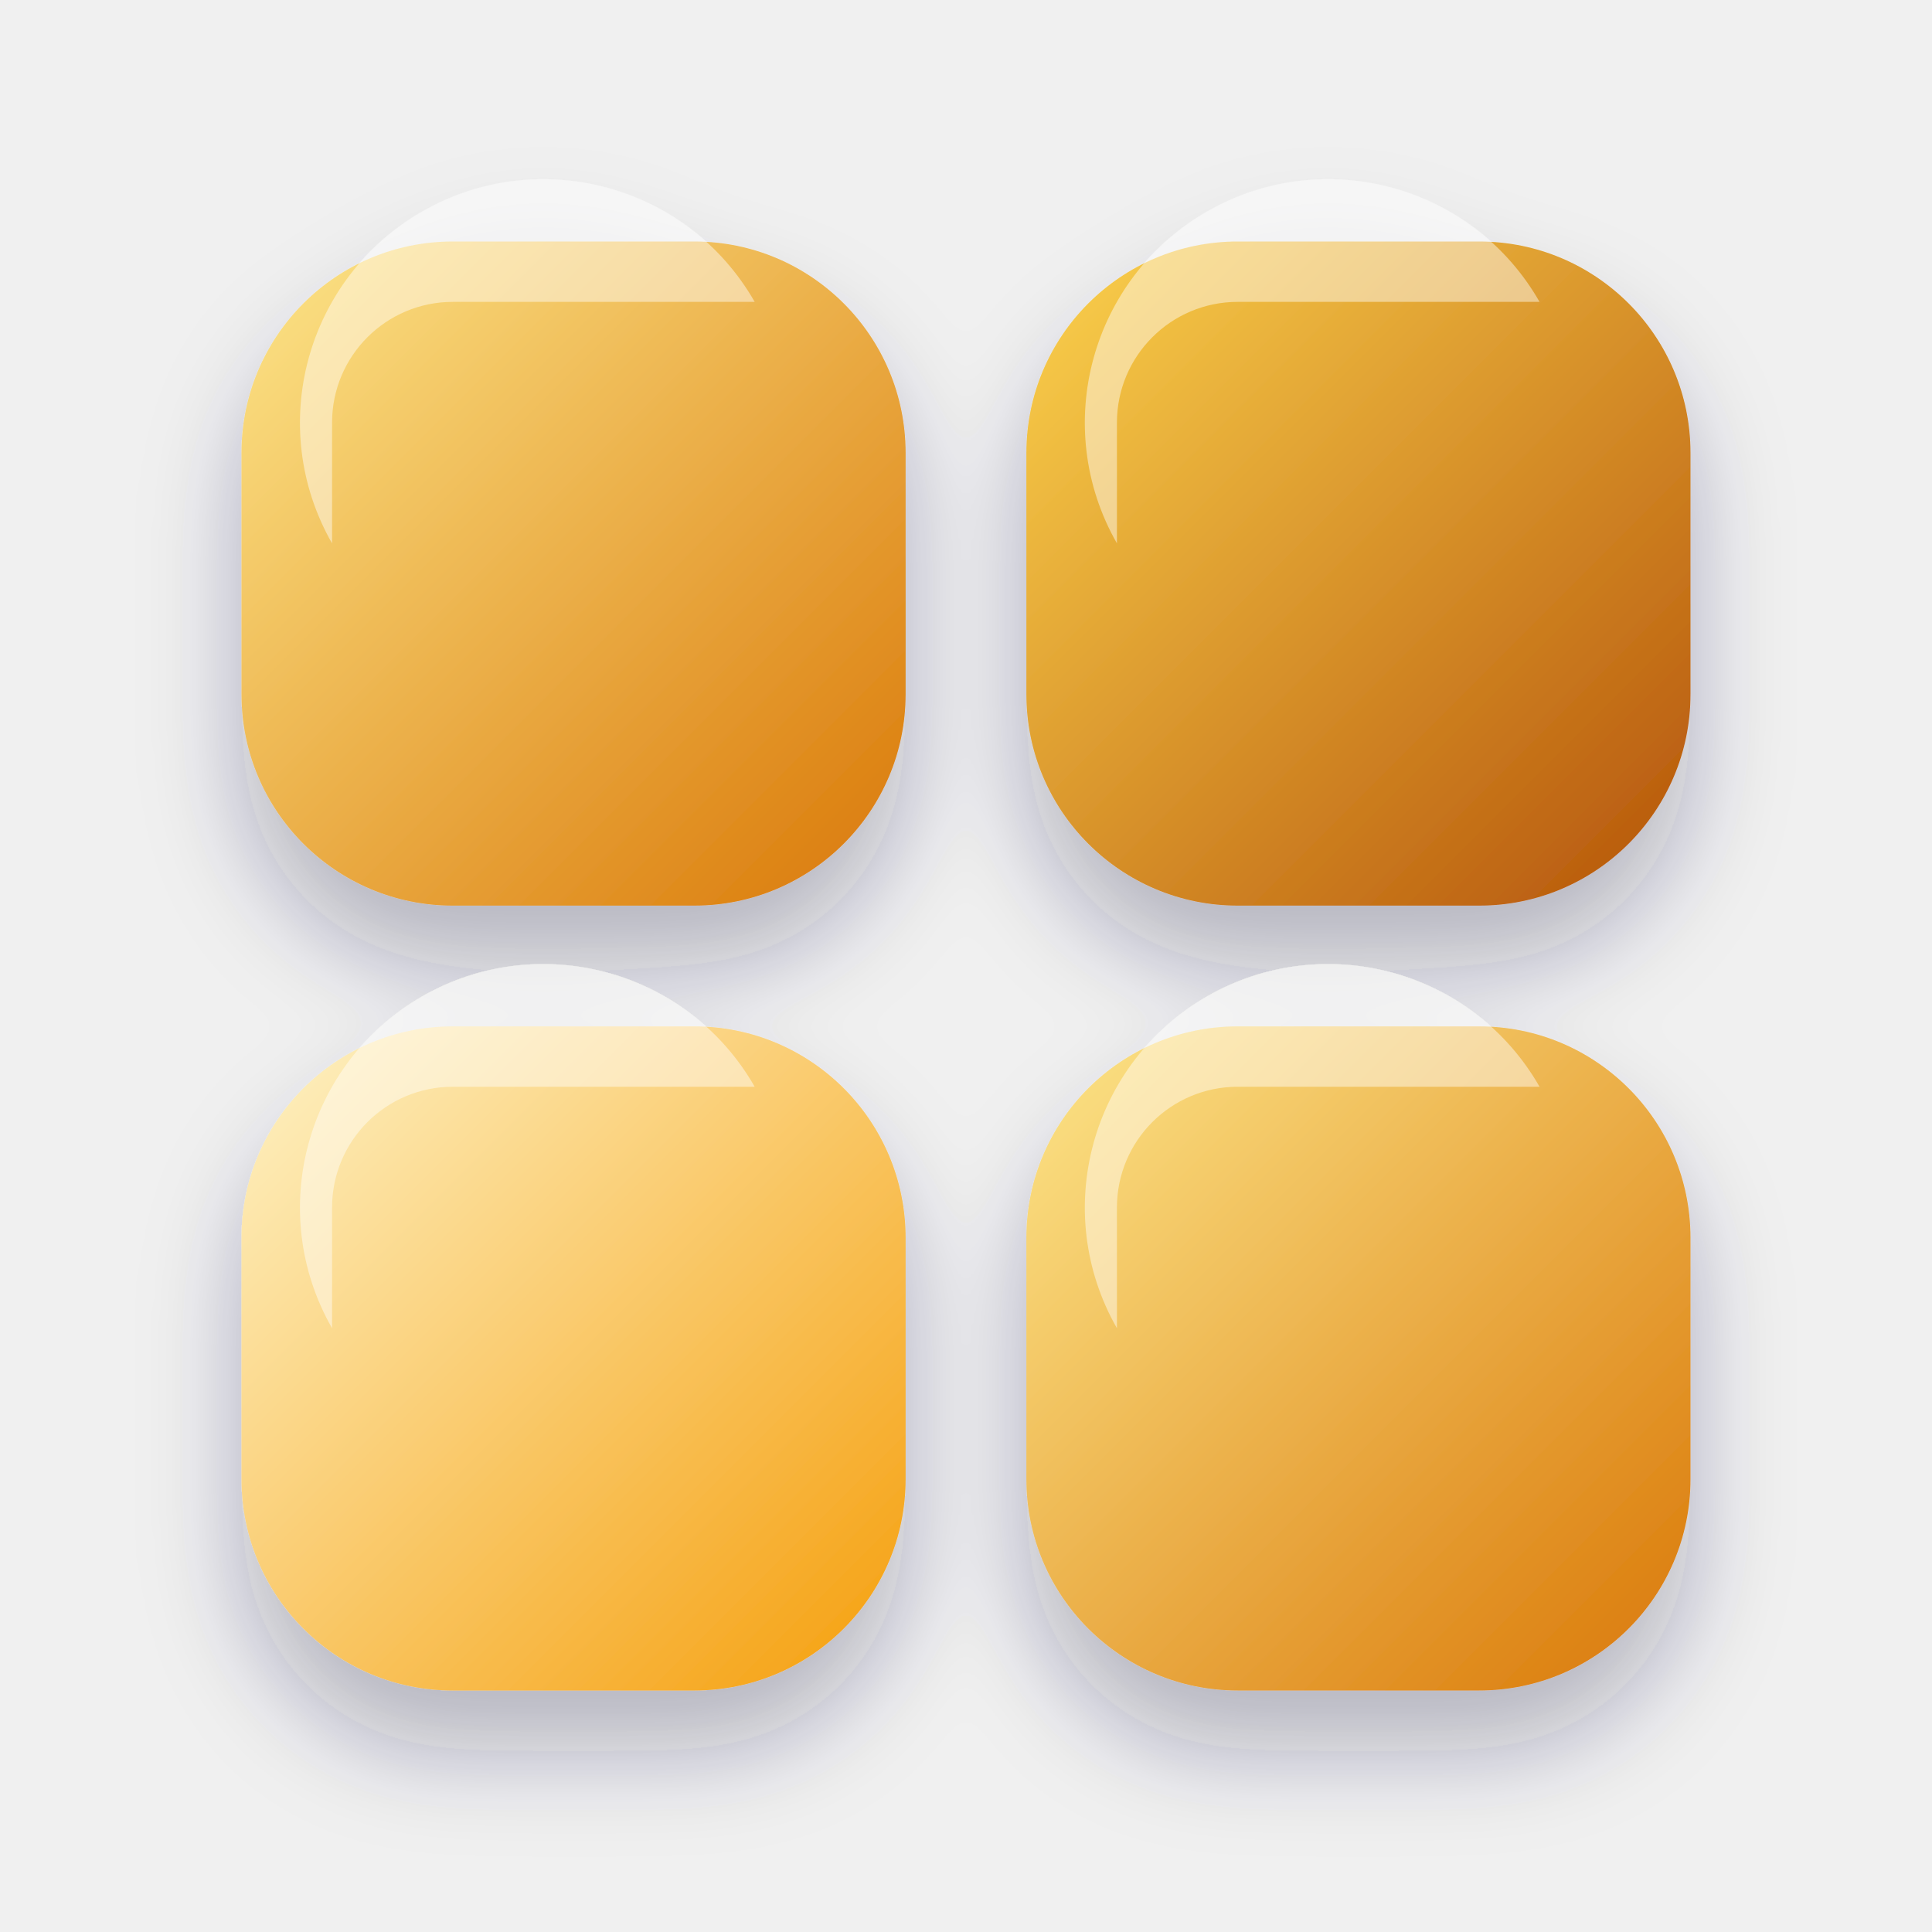
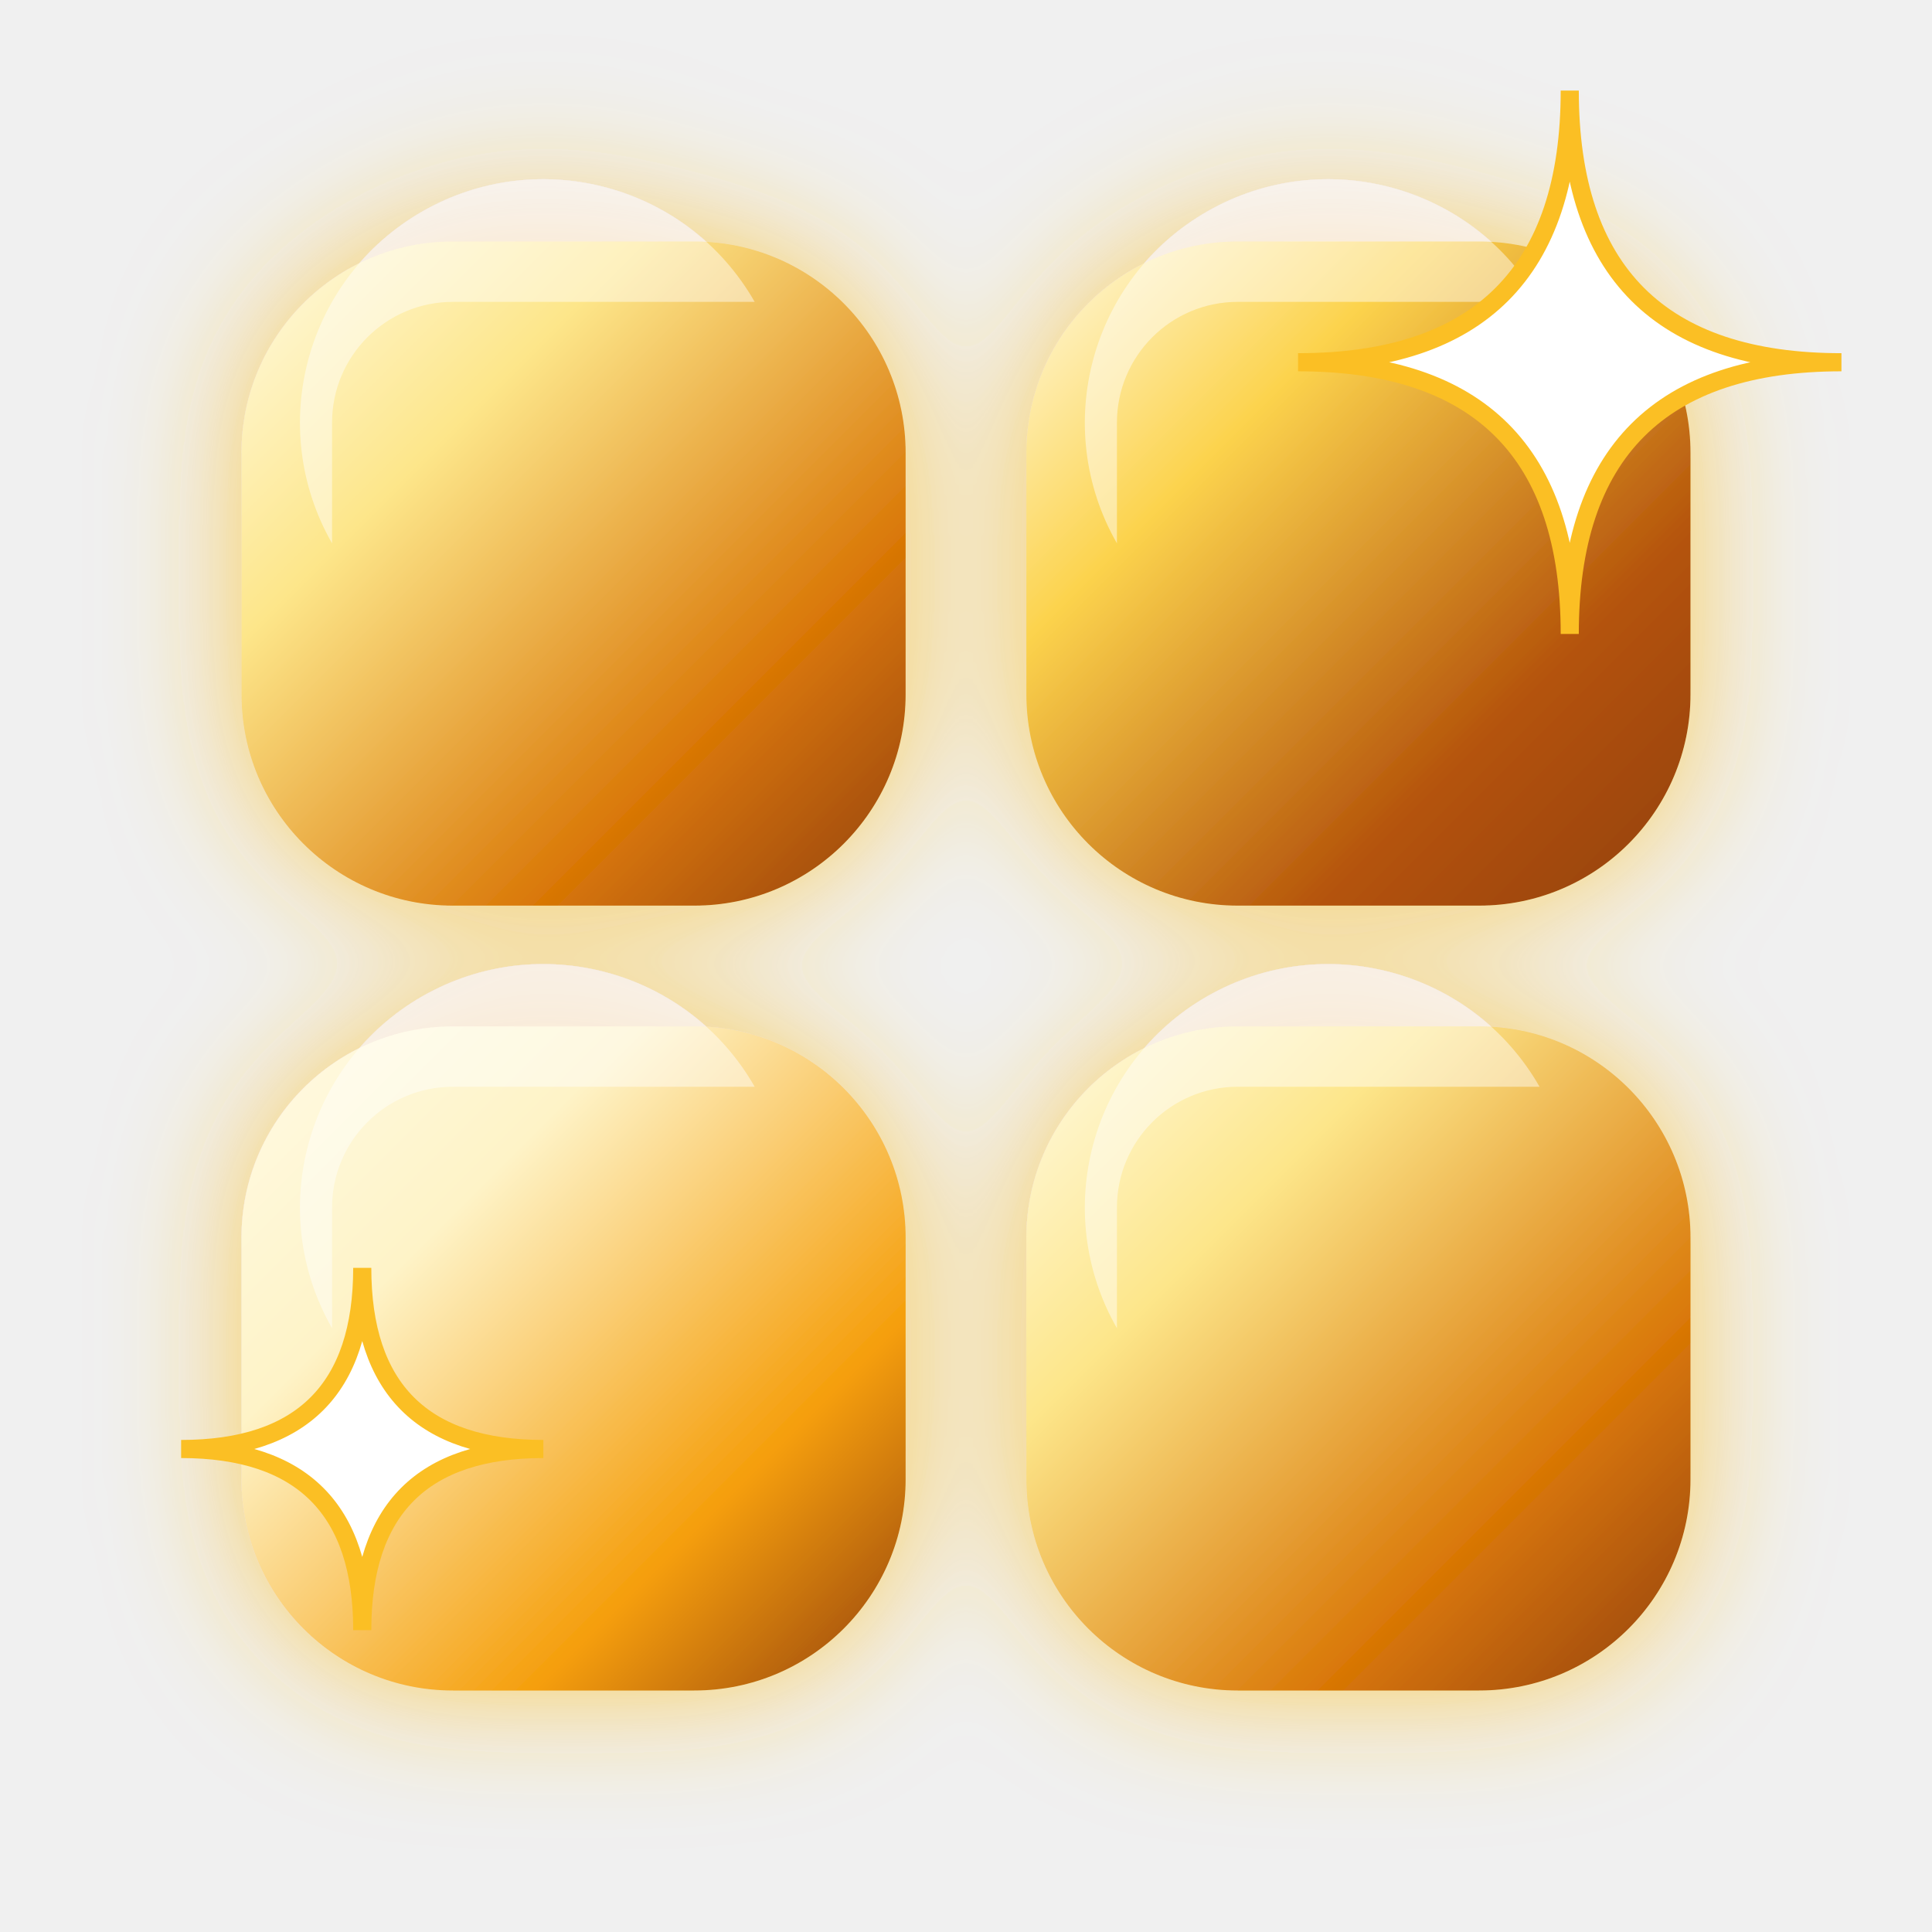
<svg xmlns="http://www.w3.org/2000/svg" viewBox="0 0 64 64" width="64" height="64">
  <defs>
    <filter id="sh" x="-20%" y="-20%" width="140%" height="150%">
      <feDropShadow dx="0" dy="2" stdDeviation="1.6" flood-color="#1e1b4b" flood-opacity=".28" />
+       <feDropShadow dx="0" dy="0" stdDeviation="2.2" flood-color="#fbbf24" flood-opacity=".7" />
    </filter>
    <linearGradient id="g1" x1="0" y1="0" x2="1" y2="1">
-       <stop offset="0" stop-color="#fde68a" />
-       <stop offset="1" stop-color="#d97706" />
+       <stop offset="0" stop-color="#fffbe6" />
+       <stop offset=".3" stop-color="#fde68a" />
+       <stop offset=".72" stop-color="#d97706" />
+       <stop offset="1" stop-color="#92400e" />
    </linearGradient>
    <linearGradient id="g2" x1="0" y1="0" x2="1" y2="1">
-       <stop offset="0" stop-color="#fcd34d" />
-       <stop offset="1" stop-color="#b45309" />
+       <stop offset="0" stop-color="#fffbe6" />
+       <stop offset=".3" stop-color="#fcd34d" />
+       <stop offset=".72" stop-color="#b45309" />
+       <stop offset="1" stop-color="#92400e" />
    </linearGradient>
    <linearGradient id="g3" x1="0" y1="0" x2="1" y2="1">
-       <stop offset="0" stop-color="#fef3c7" />
-       <stop offset="1" stop-color="#f59e0b" />
+       <stop offset="0" stop-color="#fffbe6" />
+       <stop offset=".3" stop-color="#fef3c7" />
+       <stop offset=".72" stop-color="#f59e0b" />
+       <stop offset="1" stop-color="#92400e" />
    </linearGradient>
    <linearGradient id="g4" x1="0" y1="0" x2="1" y2="1">
-       <stop offset="0" stop-color="#fde68a" />
-       <stop offset="1" stop-color="#d97706" />
+       <stop offset="0" stop-color="#fffbe6" />
+       <stop offset=".3" stop-color="#fde68a" />
+       <stop offset=".72" stop-color="#d97706" />
+       <stop offset="1" stop-color="#92400e" />
    </linearGradient>
  </defs>
  <g filter="url(#sh)">
    <rect x="8" y="8" width="22" height="22" rx="7" fill="url(#g1)" />
    <rect x="34" y="8" width="22" height="22" rx="7" fill="url(#g2)" />
    <rect x="8" y="34" width="22" height="22" rx="7" fill="url(#g3)" />
    <rect x="34" y="34" width="22" height="22" rx="7" fill="url(#g4)" />
    <path d="M11 14a4 4 0 0 1 4-4h10a8 8 0 0 0-14 8z" fill="#fff" opacity="0.45" />
    <path d="M37 14a4 4 0 0 1 4-4h10a8 8 0 0 0-14 8z" fill="#fff" opacity="0.45" />
    <path d="M11 40a4 4 0 0 1 4-4h10a8 8 0 0 0-14 8z" fill="#fff" opacity="0.45" />
    <path d="M37 40a4 4 0 0 1 4-4h10a8 8 0 0 0-14 8z" fill="#fff" opacity="0.45" />
  </g>
+   <g transform-origin="0 0">
+     <g transform="translate(52 12)">
+       <path d="M0 -9Q0 0 9 0Q0 0 0 9Q0 0 -9 0Q0 0 0 -9z" fill="#fff" stroke="#fbbf24" stroke-width=".6">
+         <animate attributeName="opacity" values="0;1;0" dur="2.4s" begin="0s" repeatCount="indefinite" />
+         <animateTransform attributeName="transform" type="scale" values="0.4;1.25;0.4" dur="2.4s" begin="0s" repeatCount="indefinite" />
+       </path>
+     </g>
+     <g transform="translate(12 48)">
+       <path d="M0 -6Q0 0 6 0Q0 0 0 6Q0 0 -6 0Q0 0 0 -6z" fill="#fff" stroke="#fbbf24" stroke-width=".6">
+         <animate attributeName="opacity" values="0;1;0" dur="2.4s" begin="1.2s" repeatCount="indefinite" />
+         <animateTransform attributeName="transform" type="scale" values="0.4;1.25;0.4" dur="2.4s" begin="1.2s" repeatCount="indefinite" />
+       </path>
+     </g>
+   </g>
</svg>
